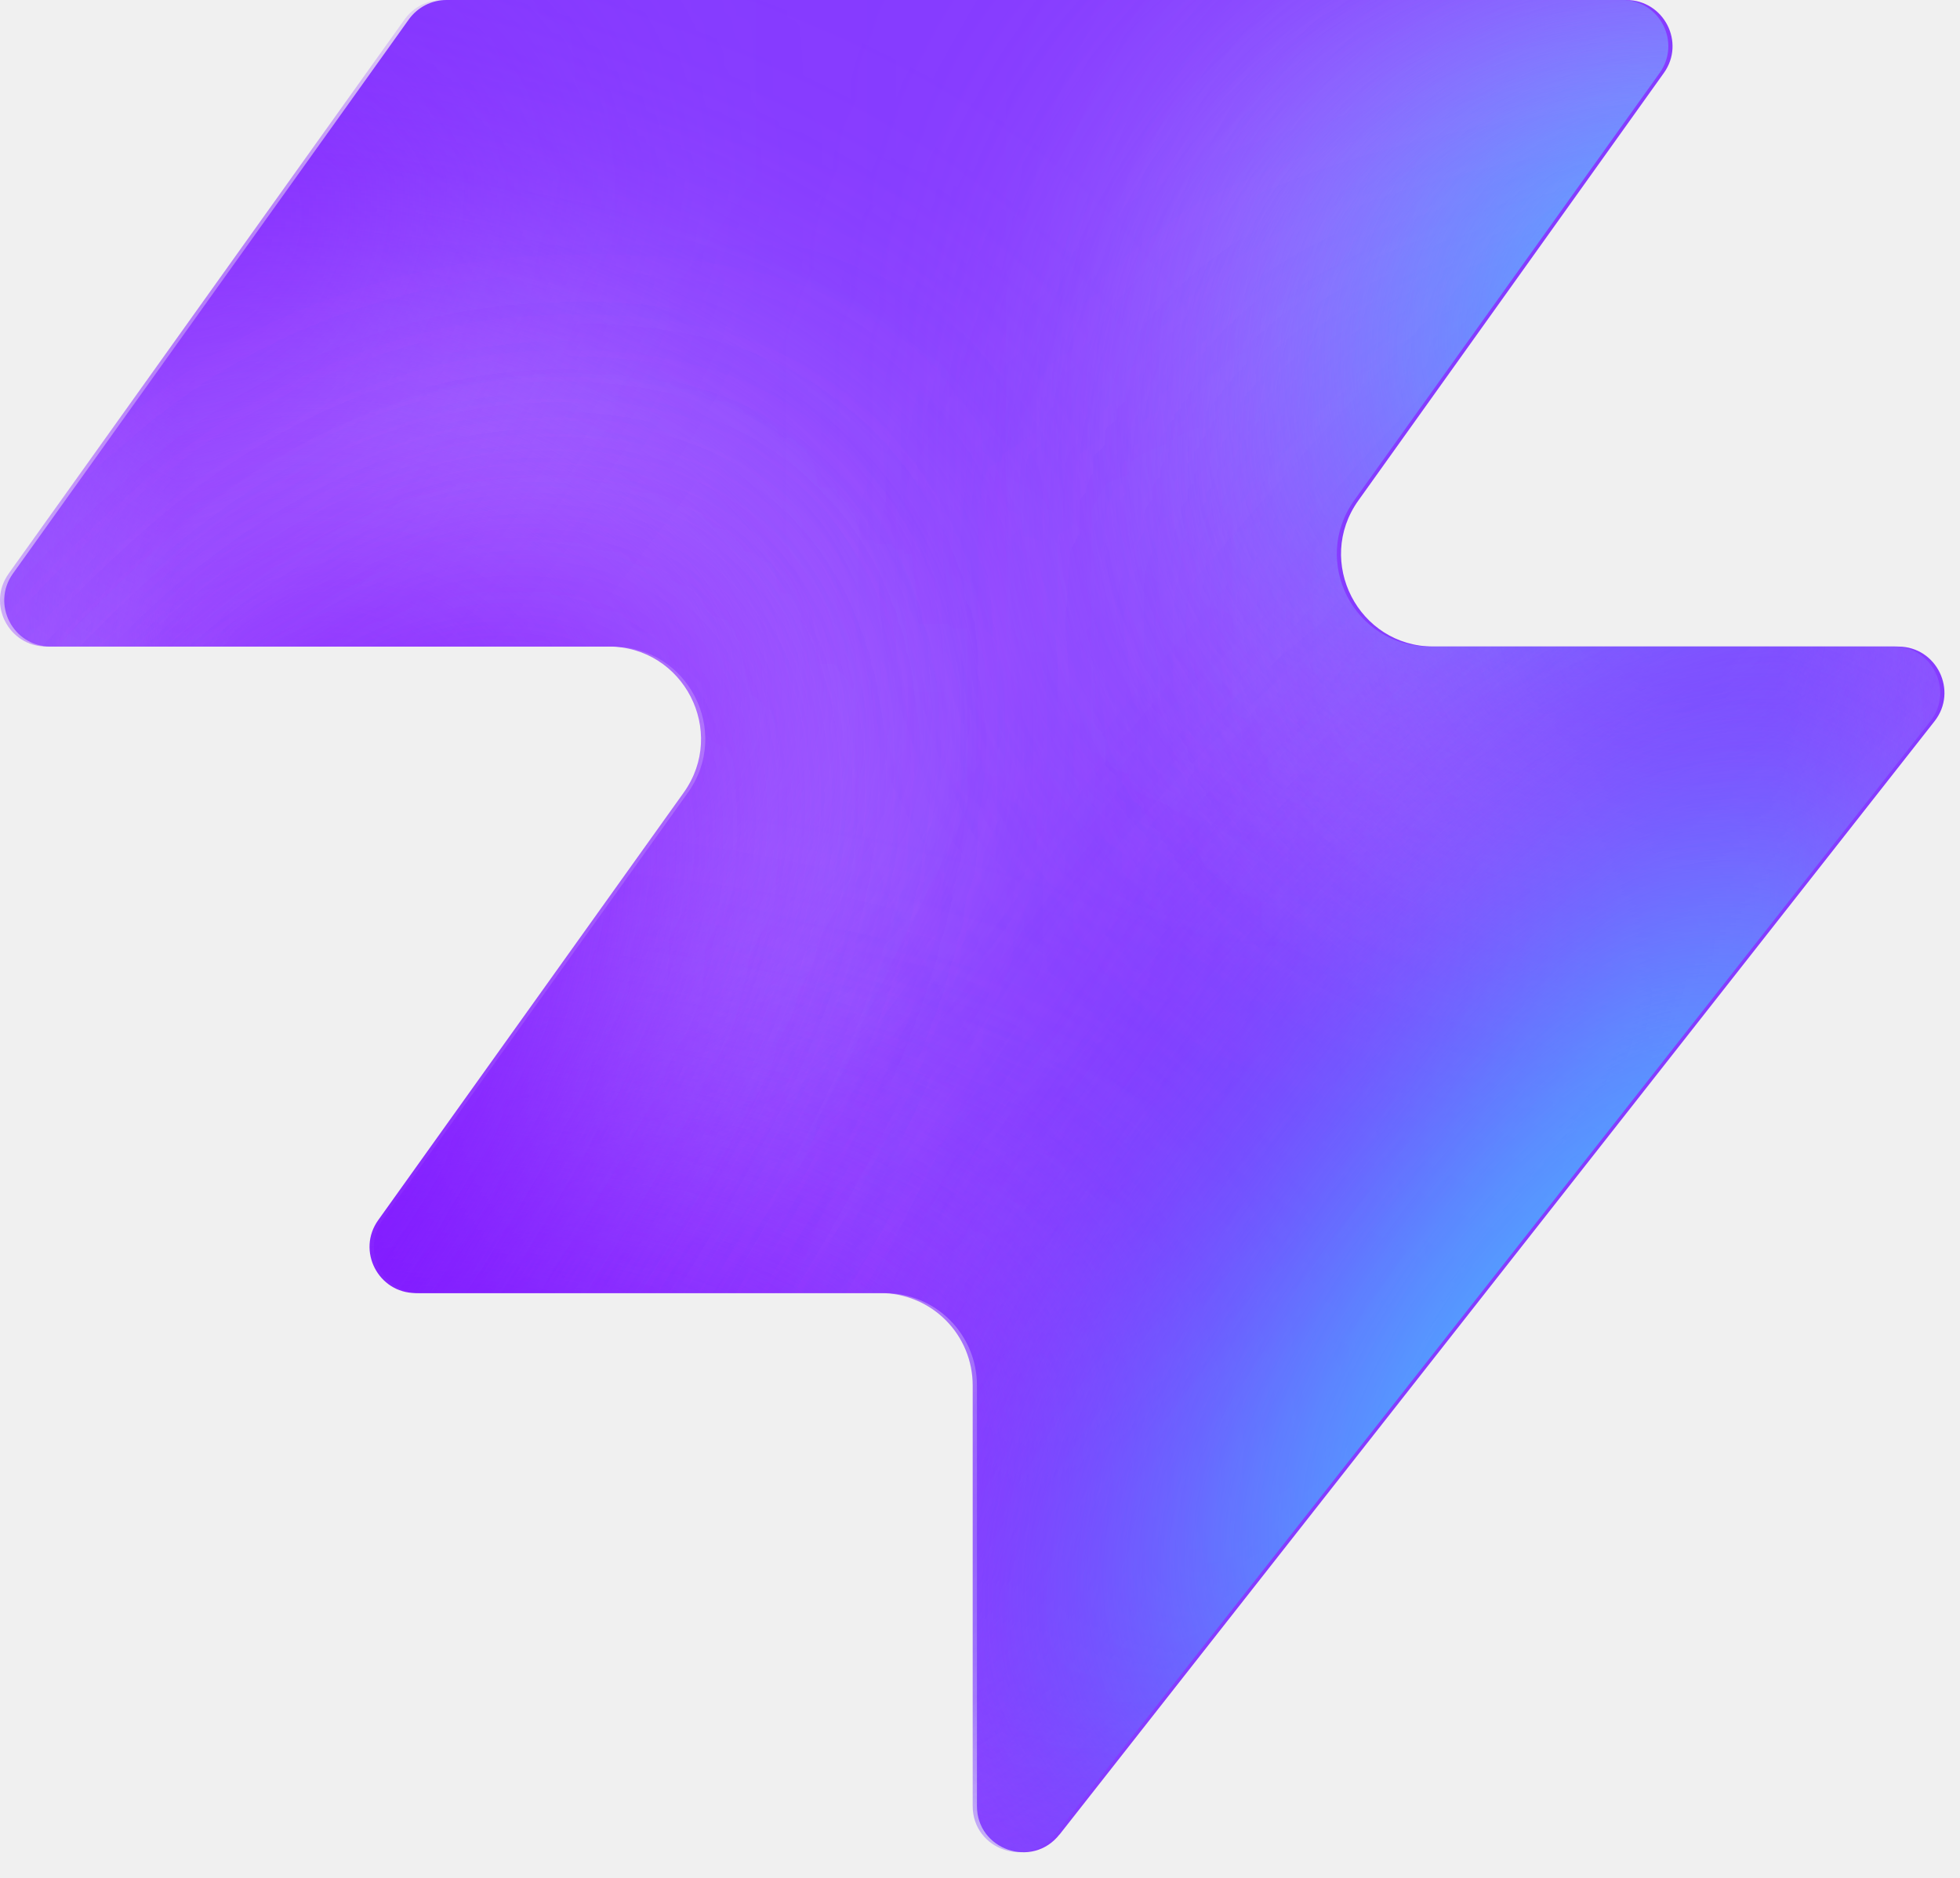
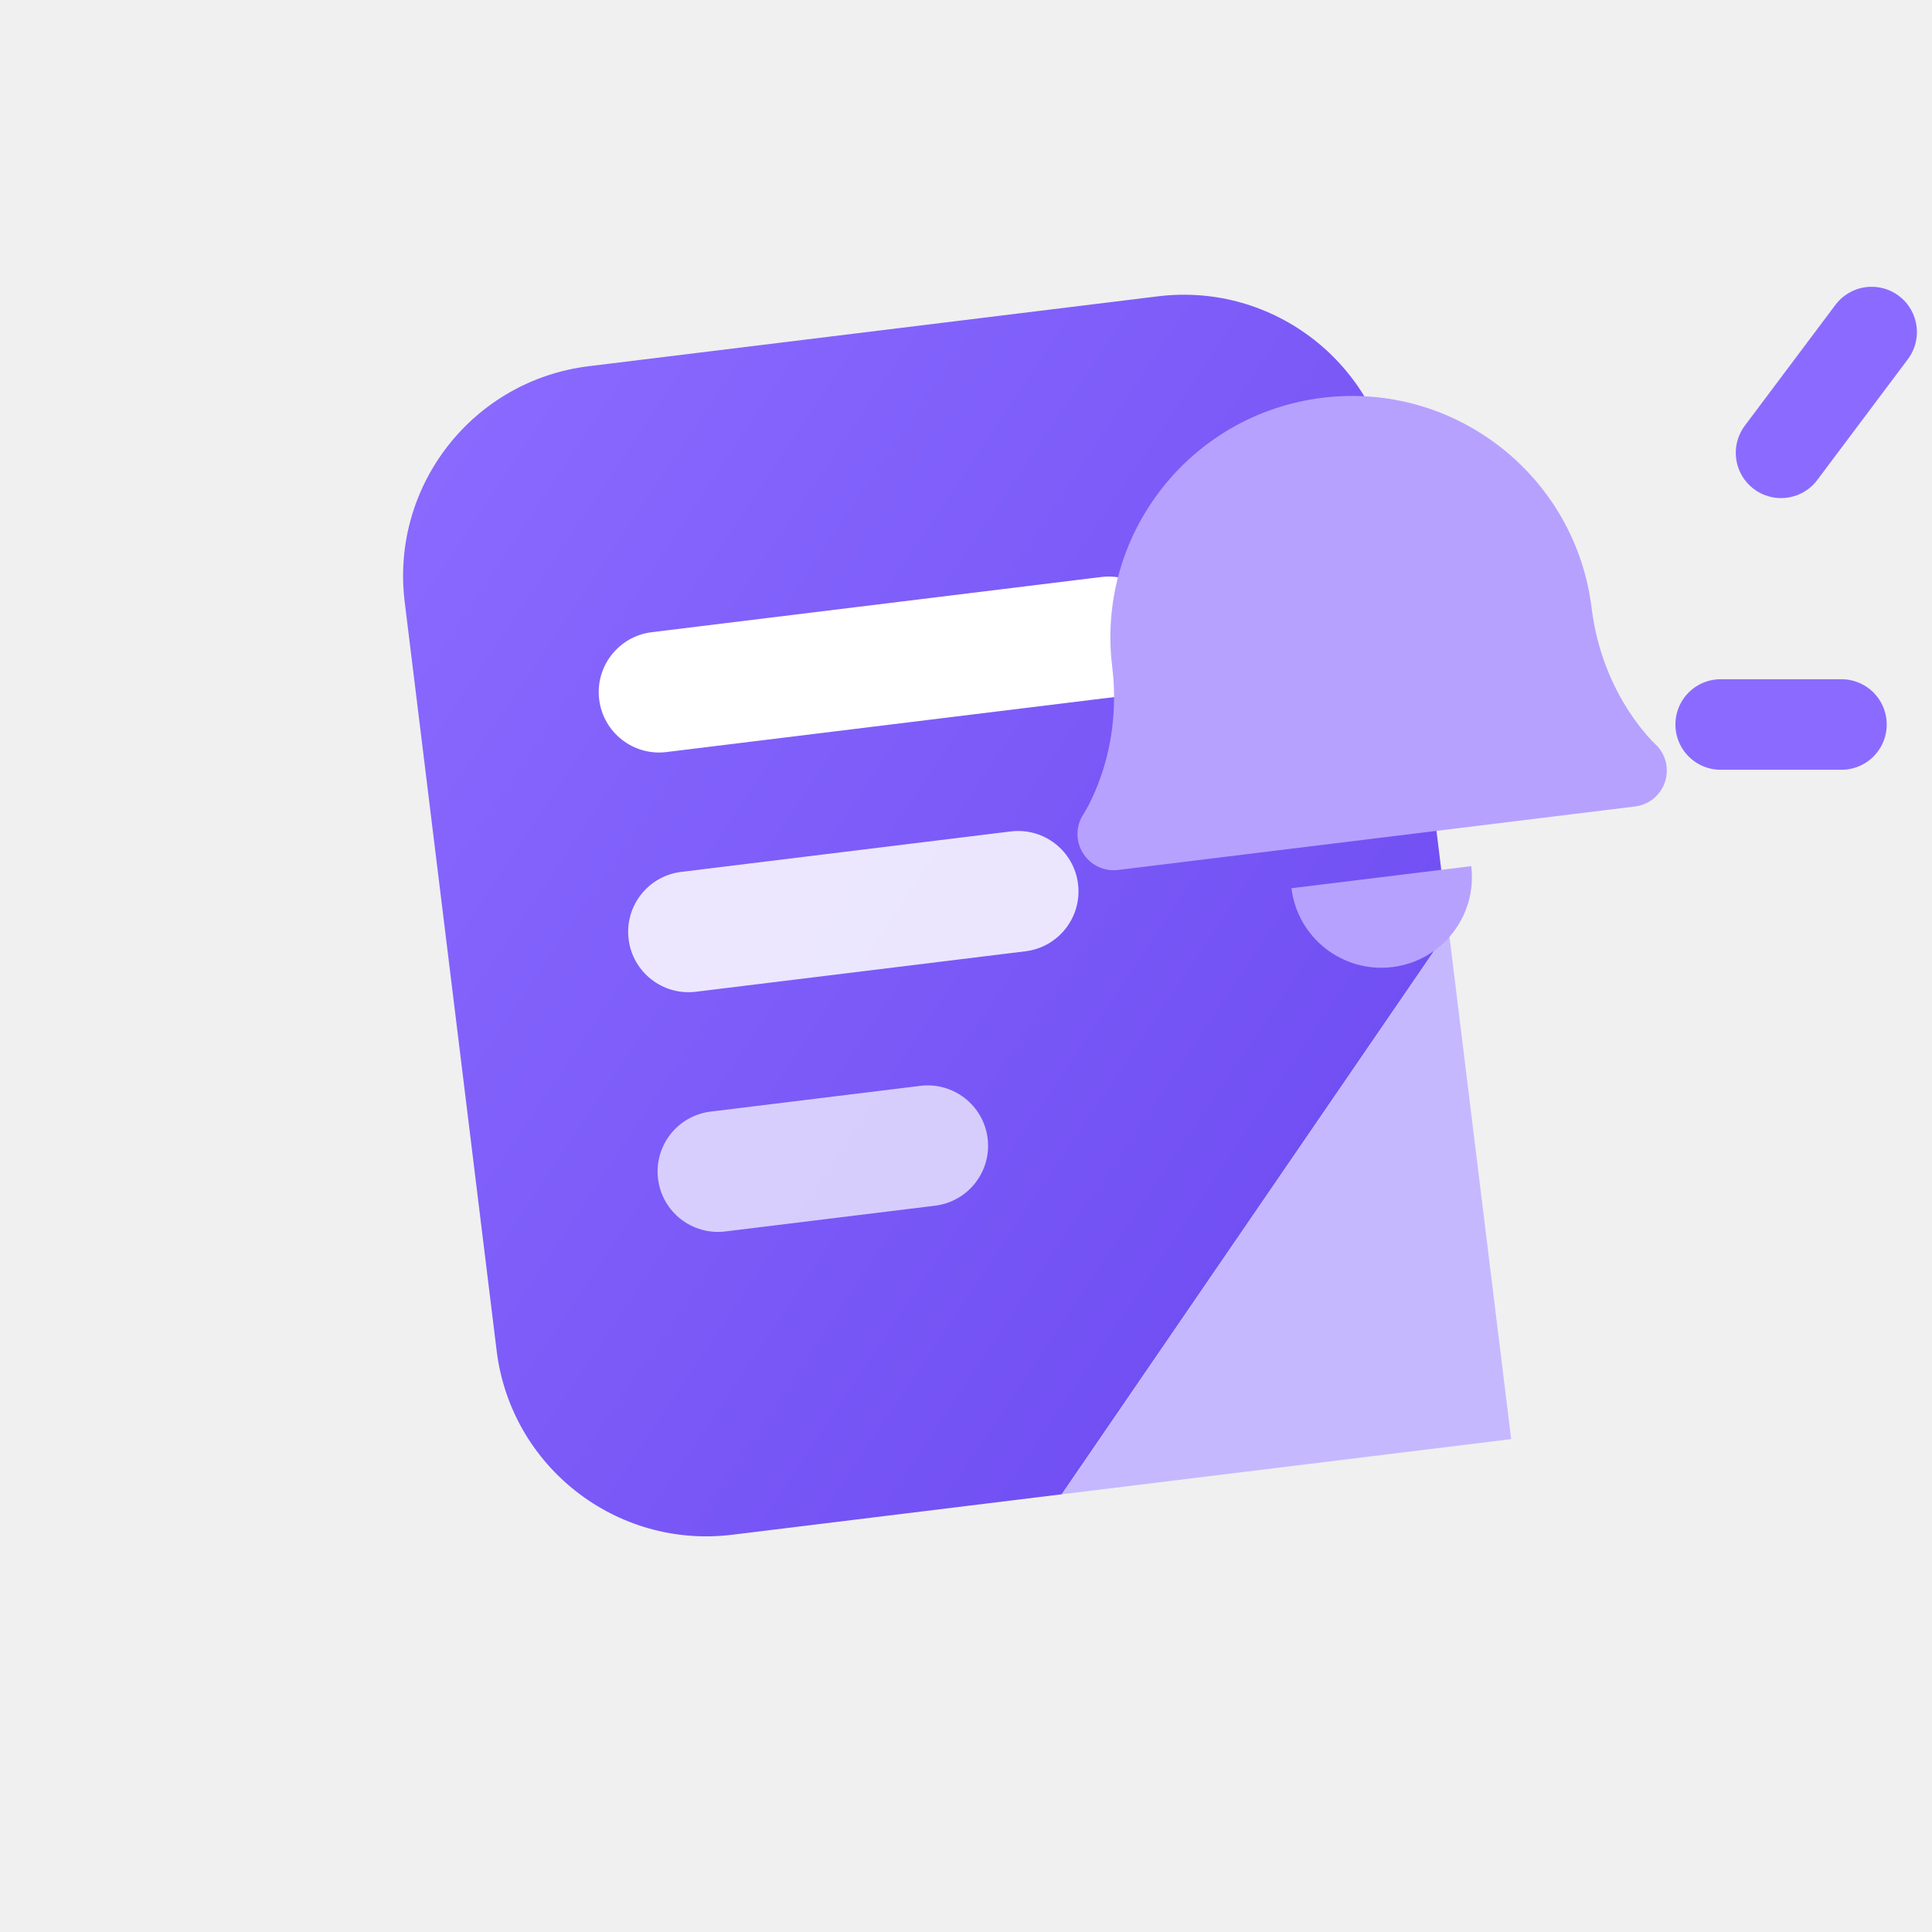
- <svg xmlns="http://www.w3.org/2000/svg" width="48" height="46" fill="none" viewBox="0 0 48 46">
-   <path fill="#863bff" d="M25.946 44.938c-.664.845-2.021.375-2.021-.698V33.937a2.26 2.26 0 0 0-2.262-2.262H10.287c-.92 0-1.456-1.04-.92-1.788l7.48-10.471c1.07-1.497 0-3.578-1.842-3.578H1.237c-.92 0-1.456-1.04-.92-1.788L10.013.474c.214-.297.556-.474.92-.474h28.894c.92 0 1.456 1.04.92 1.788l-7.48 10.471c-1.07 1.498 0 3.579 1.842 3.579h11.377c.943 0 1.473 1.088.89 1.83L25.947 44.94z" style="fill:#863bff;fill:color(display-p3 .525 .23 1);fill-opacity:1" />
-   <mask id="a" width="48" height="46" x="0" y="0" maskUnits="userSpaceOnUse" style="mask-type:alpha">
-     <path fill="#000" d="M25.842 44.938c-.664.844-2.021.375-2.021-.698V33.937a2.26 2.26 0 0 0-2.262-2.262H10.183c-.92 0-1.456-1.04-.92-1.788l7.48-10.471c1.07-1.498 0-3.579-1.842-3.579H1.133c-.92 0-1.456-1.04-.92-1.787L9.91.473c.214-.297.556-.474.92-.474h28.894c.92 0 1.456 1.04.92 1.788l-7.48 10.471c-1.07 1.498 0 3.578 1.842 3.578h11.377c.943 0 1.473 1.088.89 1.832L25.843 44.94z" style="fill:#000;fill-opacity:1" />
-   </mask>
-   <g mask="url(#a)">
-     <g filter="url(#b)">
-       <ellipse cx="5.508" cy="14.704" fill="#ede6ff" rx="5.508" ry="14.704" style="fill:#ede6ff;fill:color(display-p3 .927 .903 1);fill-opacity:1" transform="matrix(.00324 1 1 -.00324 -4.47 31.516)" />
-     </g>
-     <g filter="url(#c)">
-       <ellipse cx="10.399" cy="29.851" fill="#ede6ff" rx="10.399" ry="29.851" style="fill:#ede6ff;fill:color(display-p3 .927 .903 1);fill-opacity:1" transform="matrix(.00324 1 1 -.00324 -39.328 7.883)" />
-     </g>
-     <g filter="url(#d)">
-       <ellipse cx="5.508" cy="30.487" fill="#7e14ff" rx="5.508" ry="30.487" style="fill:#7e14ff;fill:color(display-p3 .492 .077 1);fill-opacity:1" transform="rotate(89.814 -25.913 -14.639)scale(1 -1)" />
-     </g>
-     <g filter="url(#e)">
-       <ellipse cx="5.508" cy="30.599" fill="#7e14ff" rx="5.508" ry="30.599" style="fill:#7e14ff;fill:color(display-p3 .492 .077 1);fill-opacity:1" transform="rotate(89.814 -32.644 -3.334)scale(1 -1)" />
-     </g>
-     <g filter="url(#f)">
-       <ellipse cx="5.508" cy="30.599" fill="#7e14ff" rx="5.508" ry="30.599" style="fill:#7e14ff;fill:color(display-p3 .492 .077 1);fill-opacity:1" transform="matrix(.00324 1 1 -.00324 -34.34 30.47)" />
-     </g>
-     <g filter="url(#g)">
-       <ellipse cx="14.072" cy="22.078" fill="#ede6ff" rx="14.072" ry="22.078" style="fill:#ede6ff;fill:color(display-p3 .927 .903 1);fill-opacity:1" transform="rotate(93.35 24.506 48.493)scale(-1 1)" />
-     </g>
-     <g filter="url(#h)">
-       <ellipse cx="3.47" cy="21.501" fill="#7e14ff" rx="3.47" ry="21.501" style="fill:#7e14ff;fill:color(display-p3 .492 .077 1);fill-opacity:1" transform="rotate(89.009 28.708 47.59)scale(-1 1)" />
-     </g>
-     <g filter="url(#i)">
-       <ellipse cx="3.47" cy="21.501" fill="#7e14ff" rx="3.47" ry="21.501" style="fill:#7e14ff;fill:color(display-p3 .492 .077 1);fill-opacity:1" transform="rotate(89.009 28.708 47.59)scale(-1 1)" />
-     </g>
-     <g filter="url(#j)">
-       <ellipse cx=".387" cy="8.972" fill="#7e14ff" rx="4.407" ry="29.108" style="fill:#7e14ff;fill:color(display-p3 .492 .077 1);fill-opacity:1" transform="rotate(39.51 .387 8.972)" />
-     </g>
-     <g filter="url(#k)">
-       <ellipse cx="47.523" cy="-6.092" fill="#7e14ff" rx="4.407" ry="29.108" style="fill:#7e14ff;fill:color(display-p3 .492 .077 1);fill-opacity:1" transform="rotate(37.892 47.523 -6.092)" />
-     </g>
-     <g filter="url(#l)">
-       <ellipse cx="41.412" cy="6.333" fill="#47bfff" rx="5.971" ry="9.665" style="fill:#47bfff;fill:color(display-p3 .28 .748 1);fill-opacity:1" transform="rotate(37.892 41.412 6.333)" />
-     </g>
-     <g filter="url(#m)">
-       <ellipse cx="-1.879" cy="38.332" fill="#7e14ff" rx="4.407" ry="29.108" style="fill:#7e14ff;fill:color(display-p3 .492 .077 1);fill-opacity:1" transform="rotate(37.892 -1.88 38.332)" />
-     </g>
-     <g filter="url(#n)">
-       <ellipse cx="-1.879" cy="38.332" fill="#7e14ff" rx="4.407" ry="29.108" style="fill:#7e14ff;fill:color(display-p3 .492 .077 1);fill-opacity:1" transform="rotate(37.892 -1.88 38.332)" />
-     </g>
-     <g filter="url(#o)">
-       <ellipse cx="35.651" cy="29.907" fill="#7e14ff" rx="4.407" ry="29.108" style="fill:#7e14ff;fill:color(display-p3 .492 .077 1);fill-opacity:1" transform="rotate(37.892 35.651 29.907)" />
-     </g>
-     <g filter="url(#p)">
-       <ellipse cx="38.418" cy="32.4" fill="#47bfff" rx="5.971" ry="15.297" style="fill:#47bfff;fill:color(display-p3 .28 .748 1);fill-opacity:1" transform="rotate(37.892 38.418 32.4)" />
-     </g>
+ <svg xmlns="http://www.w3.org/2000/svg" viewBox="0 0 64 64" width="64" height="64">
+   <defs>
+     <linearGradient id="nottia-note" x1="0" y1="0" x2="1" y2="1">
+       <stop offset="0" stop-color="#8b6bff" />
+       <stop offset="1" stop-color="#6a48f0" />
+     </linearGradient>
+   </defs>
+   <g transform="rotate(-7 30 32)">
+     <path d="M22 11h19a7 7 0 0 1 7 7v15L33 50H22a7 7 0 0 1-7-7V18a7 7 0 0 1 7-7Z" fill="url(#nottia-note)" />
+     <path d="M48 33v17H33Z" fill="#c6b8ff" />
+     <rect x="21" y="20" width="19" height="4" rx="2" fill="#ffffff" />
+     <rect x="21" y="28" width="15" height="4" rx="2" fill="#ffffff" opacity="0.85" />
+     <rect x="21" y="36" width="11" height="4" rx="2" fill="#ffffff" opacity="0.7" />
+     <path d="M38 23a8 8 0 0 1 16 0c0 3 1.6 4.8 1.6 4.8a1.2 1.2 0 0 1-1 1.9H37.4a1.2 1.2 0 0 1-1-1.9c0 0 1.6-1.8 1.6-4.8Z" fill="#b7a1ff" />
+     <path d="M43 31a3 3 0 0 0 6 0Z" fill="#b7a1ff" />
  </g>
-   <defs>
-     <filter id="b" width="60.045" height="41.654" x="-19.77" y="16.149" color-interpolation-filters="sRGB" filterUnits="userSpaceOnUse">
-       <feFlood flood-opacity="0" result="BackgroundImageFix" />
-       <feBlend in="SourceGraphic" in2="BackgroundImageFix" result="shape" />
-       <feGaussianBlur result="effect1_foregroundBlur_2002_17158" stdDeviation="7.659" />
-     </filter>
-     <filter id="c" width="90.34" height="51.437" x="-54.613" y="-7.533" color-interpolation-filters="sRGB" filterUnits="userSpaceOnUse">
-       <feFlood flood-opacity="0" result="BackgroundImageFix" />
-       <feBlend in="SourceGraphic" in2="BackgroundImageFix" result="shape" />
-       <feGaussianBlur result="effect1_foregroundBlur_2002_17158" stdDeviation="7.659" />
-     </filter>
-     <filter id="d" width="79.355" height="29.4" x="-49.64" y="2.03" color-interpolation-filters="sRGB" filterUnits="userSpaceOnUse">
-       <feFlood flood-opacity="0" result="BackgroundImageFix" />
-       <feBlend in="SourceGraphic" in2="BackgroundImageFix" result="shape" />
-       <feGaussianBlur result="effect1_foregroundBlur_2002_17158" stdDeviation="4.596" />
-     </filter>
-     <filter id="e" width="79.579" height="29.4" x="-45.045" y="20.029" color-interpolation-filters="sRGB" filterUnits="userSpaceOnUse">
-       <feFlood flood-opacity="0" result="BackgroundImageFix" />
-       <feBlend in="SourceGraphic" in2="BackgroundImageFix" result="shape" />
-       <feGaussianBlur result="effect1_foregroundBlur_2002_17158" stdDeviation="4.596" />
-     </filter>
-     <filter id="f" width="79.579" height="29.4" x="-43.513" y="21.178" color-interpolation-filters="sRGB" filterUnits="userSpaceOnUse">
-       <feFlood flood-opacity="0" result="BackgroundImageFix" />
-       <feBlend in="SourceGraphic" in2="BackgroundImageFix" result="shape" />
-       <feGaussianBlur result="effect1_foregroundBlur_2002_17158" stdDeviation="4.596" />
-     </filter>
-     <filter id="g" width="74.749" height="58.852" x="15.756" y="-17.901" color-interpolation-filters="sRGB" filterUnits="userSpaceOnUse">
-       <feFlood flood-opacity="0" result="BackgroundImageFix" />
-       <feBlend in="SourceGraphic" in2="BackgroundImageFix" result="shape" />
-       <feGaussianBlur result="effect1_foregroundBlur_2002_17158" stdDeviation="7.659" />
-     </filter>
-     <filter id="h" width="61.377" height="25.362" x="23.548" y="2.284" color-interpolation-filters="sRGB" filterUnits="userSpaceOnUse">
-       <feFlood flood-opacity="0" result="BackgroundImageFix" />
-       <feBlend in="SourceGraphic" in2="BackgroundImageFix" result="shape" />
-       <feGaussianBlur result="effect1_foregroundBlur_2002_17158" stdDeviation="4.596" />
-     </filter>
-     <filter id="i" width="61.377" height="25.362" x="23.548" y="2.284" color-interpolation-filters="sRGB" filterUnits="userSpaceOnUse">
-       <feFlood flood-opacity="0" result="BackgroundImageFix" />
-       <feBlend in="SourceGraphic" in2="BackgroundImageFix" result="shape" />
-       <feGaussianBlur result="effect1_foregroundBlur_2002_17158" stdDeviation="4.596" />
-     </filter>
-     <filter id="j" width="56.045" height="63.649" x="-27.636" y="-22.853" color-interpolation-filters="sRGB" filterUnits="userSpaceOnUse">
-       <feFlood flood-opacity="0" result="BackgroundImageFix" />
-       <feBlend in="SourceGraphic" in2="BackgroundImageFix" result="shape" />
-       <feGaussianBlur result="effect1_foregroundBlur_2002_17158" stdDeviation="4.596" />
-     </filter>
-     <filter id="k" width="54.814" height="64.646" x="20.116" y="-38.415" color-interpolation-filters="sRGB" filterUnits="userSpaceOnUse">
-       <feFlood flood-opacity="0" result="BackgroundImageFix" />
-       <feBlend in="SourceGraphic" in2="BackgroundImageFix" result="shape" />
-       <feGaussianBlur result="effect1_foregroundBlur_2002_17158" stdDeviation="4.596" />
-     </filter>
-     <filter id="l" width="33.541" height="35.313" x="24.641" y="-11.323" color-interpolation-filters="sRGB" filterUnits="userSpaceOnUse">
-       <feFlood flood-opacity="0" result="BackgroundImageFix" />
-       <feBlend in="SourceGraphic" in2="BackgroundImageFix" result="shape" />
-       <feGaussianBlur result="effect1_foregroundBlur_2002_17158" stdDeviation="4.596" />
-     </filter>
-     <filter id="m" width="54.814" height="64.646" x="-29.286" y="6.009" color-interpolation-filters="sRGB" filterUnits="userSpaceOnUse">
-       <feFlood flood-opacity="0" result="BackgroundImageFix" />
-       <feBlend in="SourceGraphic" in2="BackgroundImageFix" result="shape" />
-       <feGaussianBlur result="effect1_foregroundBlur_2002_17158" stdDeviation="4.596" />
-     </filter>
-     <filter id="n" width="54.814" height="64.646" x="-29.286" y="6.009" color-interpolation-filters="sRGB" filterUnits="userSpaceOnUse">
-       <feFlood flood-opacity="0" result="BackgroundImageFix" />
-       <feBlend in="SourceGraphic" in2="BackgroundImageFix" result="shape" />
-       <feGaussianBlur result="effect1_foregroundBlur_2002_17158" stdDeviation="4.596" />
-     </filter>
-     <filter id="o" width="54.814" height="64.646" x="8.244" y="-2.416" color-interpolation-filters="sRGB" filterUnits="userSpaceOnUse">
-       <feFlood flood-opacity="0" result="BackgroundImageFix" />
-       <feBlend in="SourceGraphic" in2="BackgroundImageFix" result="shape" />
-       <feGaussianBlur result="effect1_foregroundBlur_2002_17158" stdDeviation="4.596" />
-     </filter>
-     <filter id="p" width="39.409" height="43.623" x="18.713" y="10.588" color-interpolation-filters="sRGB" filterUnits="userSpaceOnUse">
-       <feFlood flood-opacity="0" result="BackgroundImageFix" />
-       <feBlend in="SourceGraphic" in2="BackgroundImageFix" result="shape" />
-       <feGaussianBlur result="effect1_foregroundBlur_2002_17158" stdDeviation="4.596" />
-     </filter>
-   </defs>
+   <path d="M59 15l3-4" stroke="#8b6bff" stroke-width="3" stroke-linecap="round" />
+   <path d="M57 24h4" stroke="#8b6bff" stroke-width="3" stroke-linecap="round" />
</svg>
